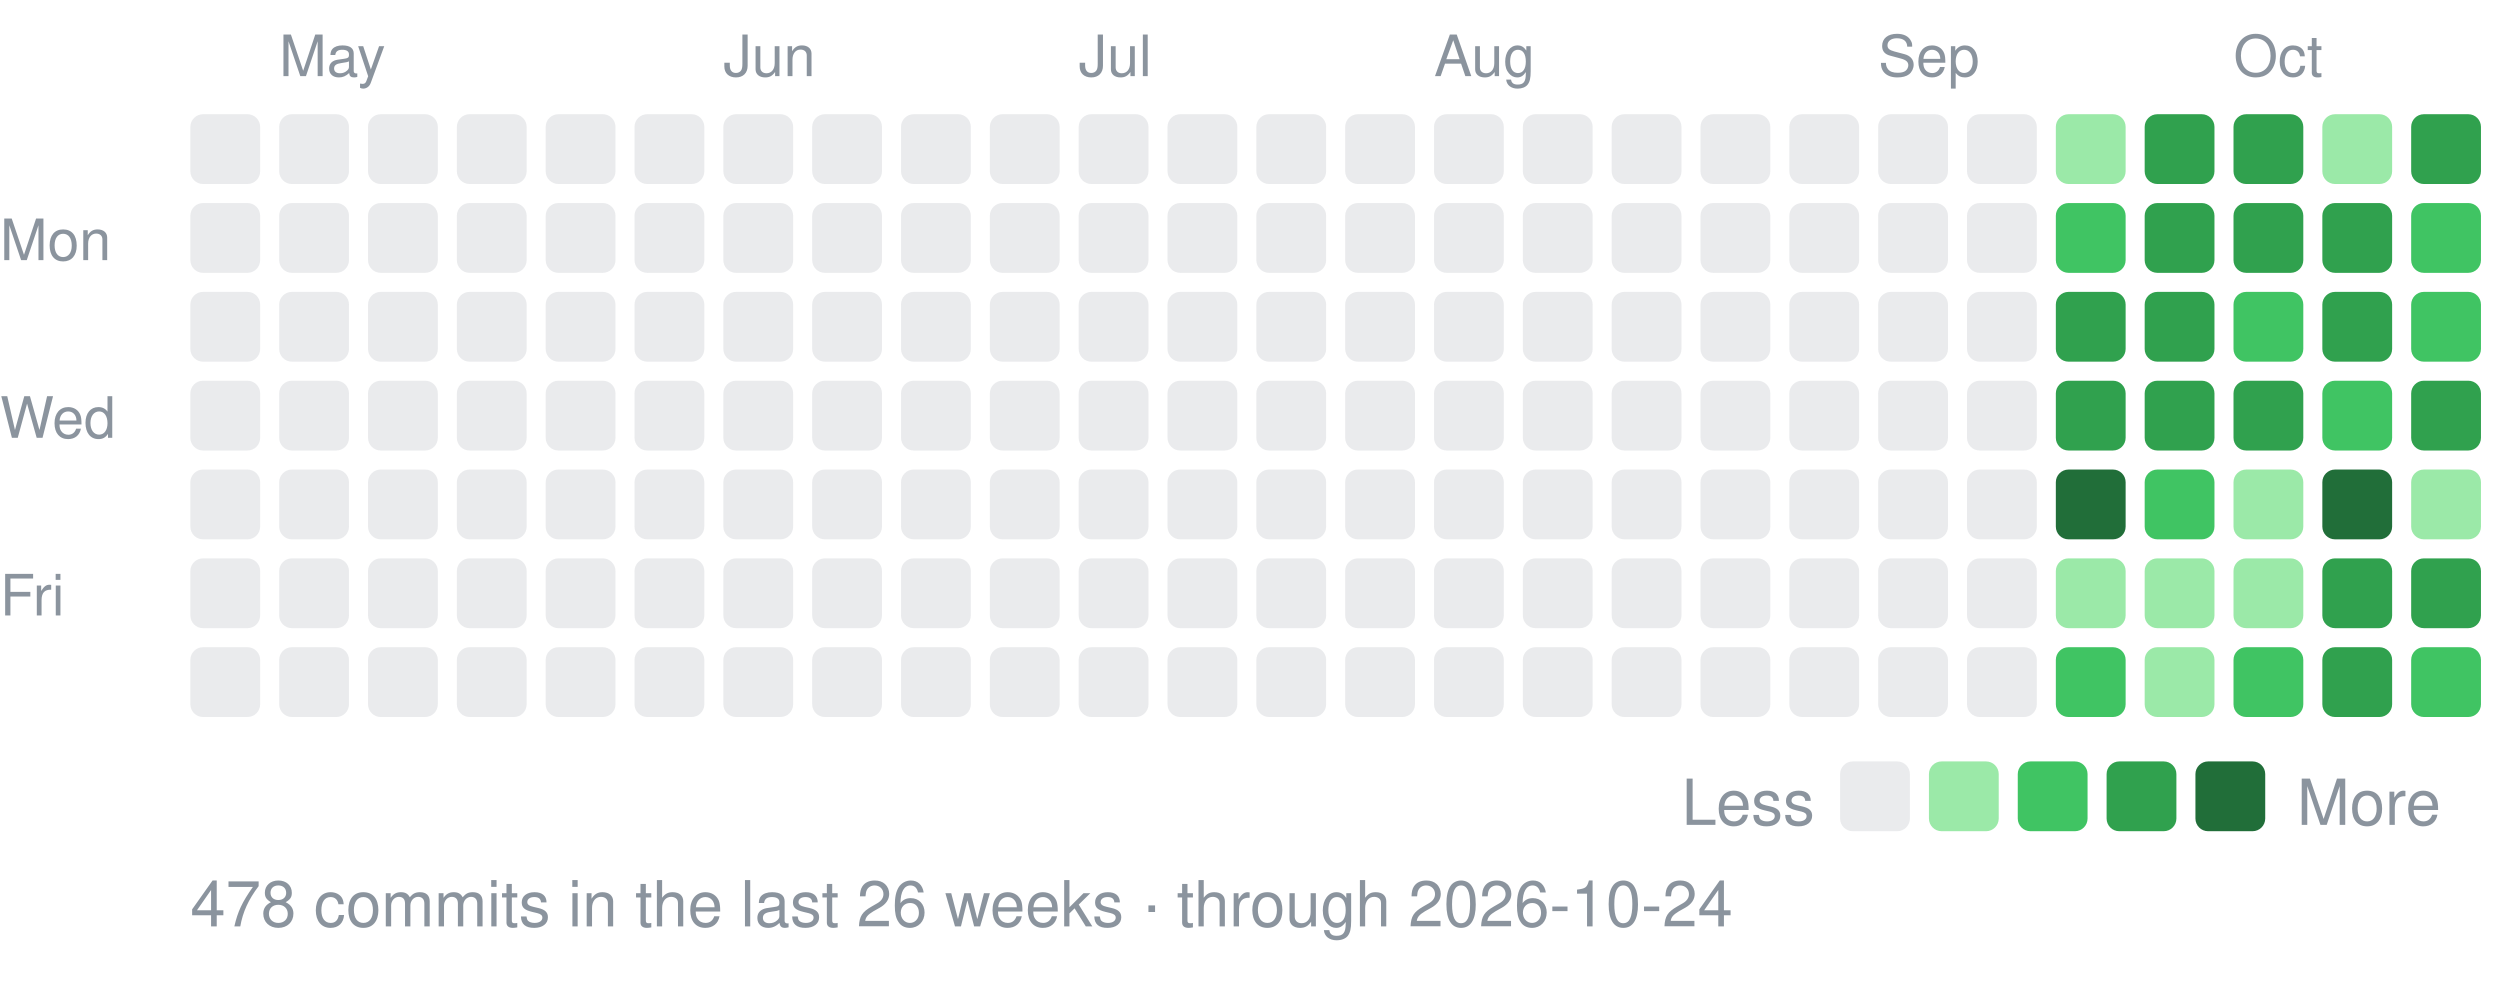
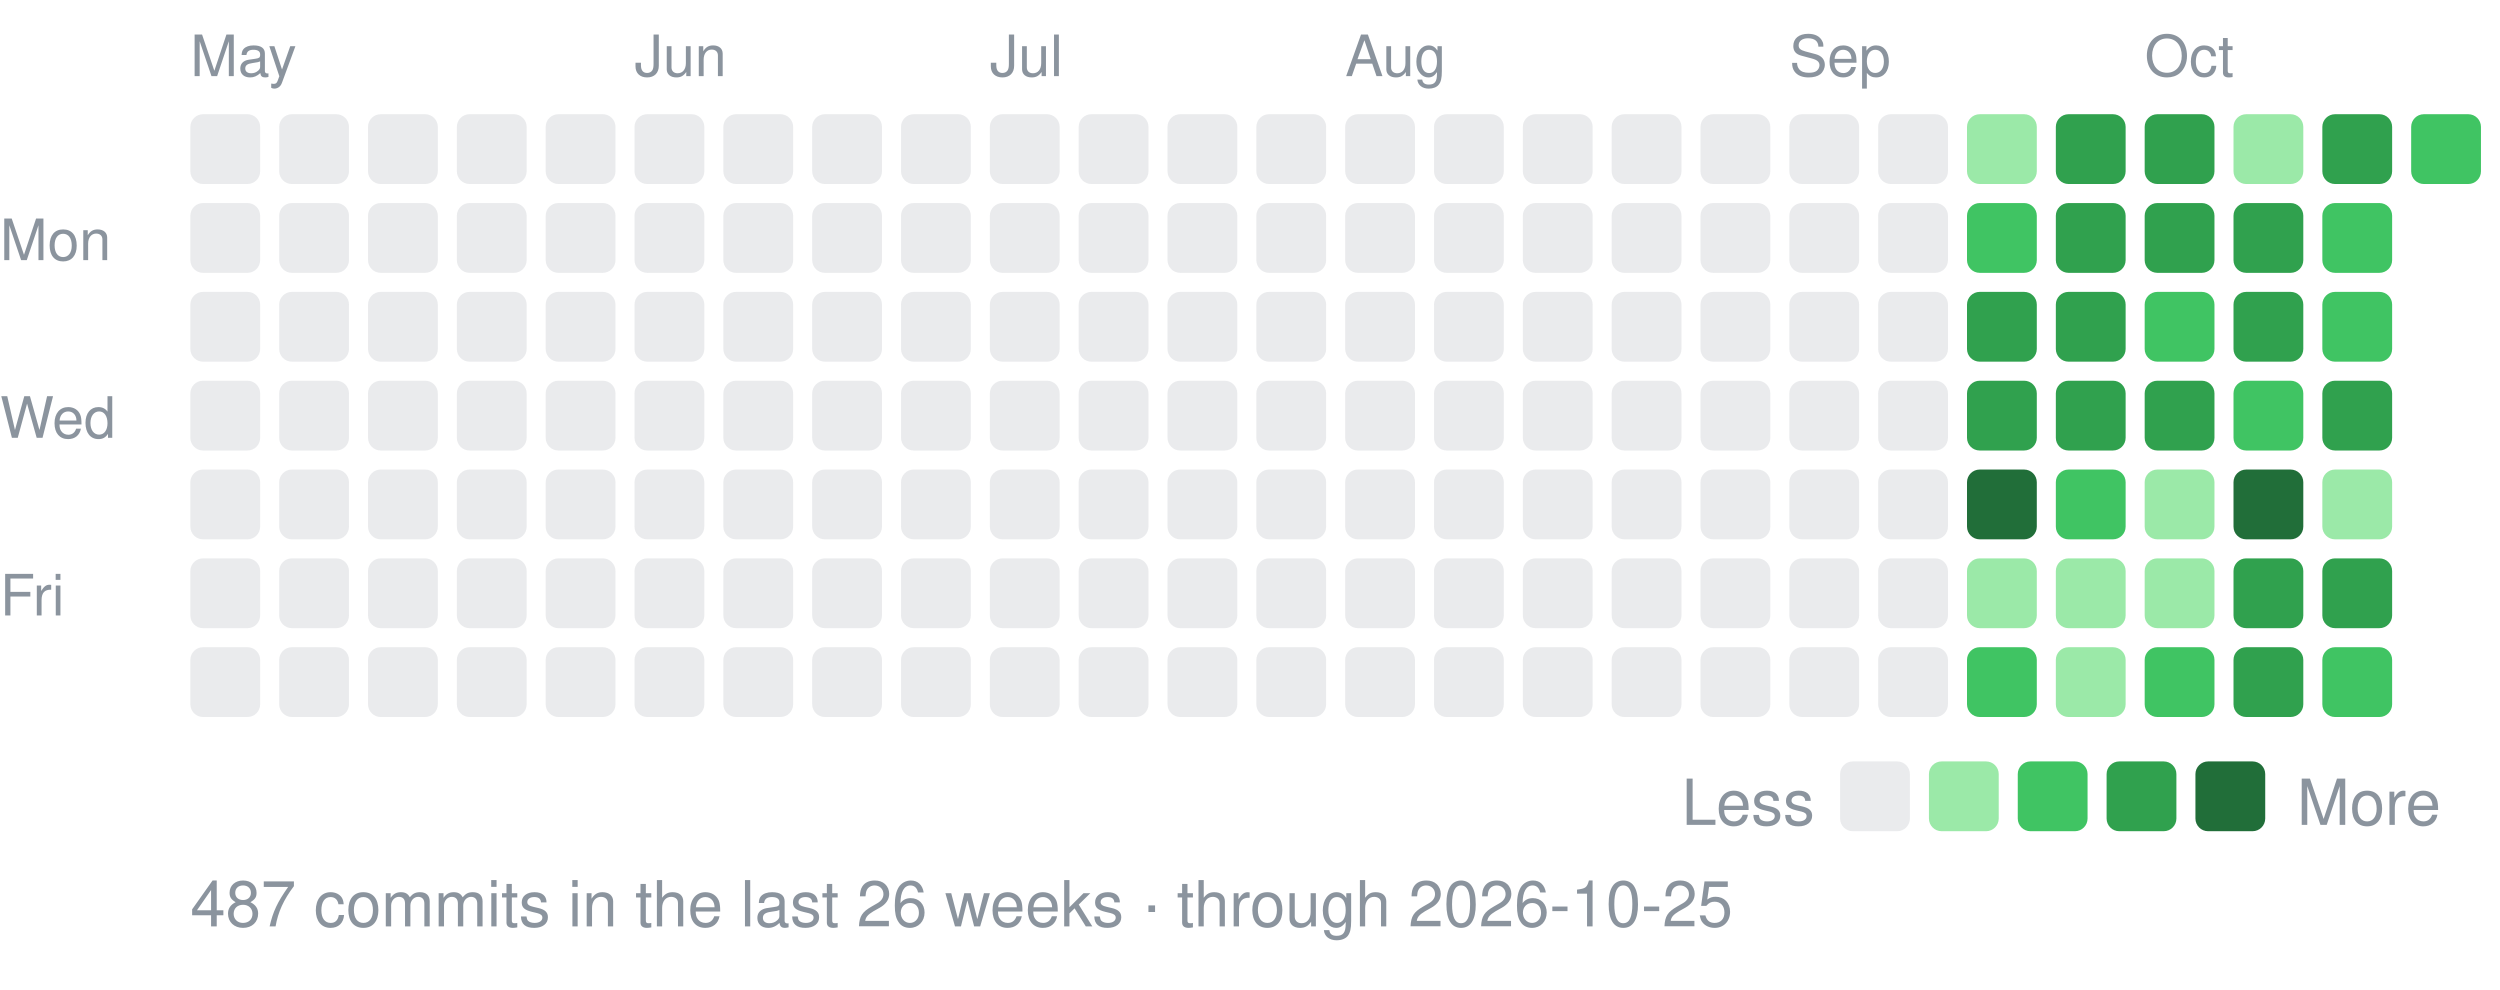
<svg xmlns="http://www.w3.org/2000/svg" width="394" height="156" viewBox="0 0 394 156" role="img">
  <g font-family="-apple-system,BlinkMacSystemFont,Segoe UI,Helvetica,Arial,PingFang SC,sans-serif" font-size="9" fill="#8b949e">
-     <text x="44" y="12">May</text>
-     <text x="114" y="12">Jun</text>
-     <text x="170" y="12">Jul</text>
-     <text x="226" y="12">Aug</text>
-     <text x="296" y="12">Sep</text>
-     <text x="352" y="12">Oct</text>
+     <text x="30" y="12">May</text>
+     <text x="100" y="12">Jun</text>
+     <text x="156" y="12">Jul</text>
+     <text x="212" y="12">Aug</text>
+     <text x="282" y="12">Sep</text>
+     <text x="338" y="12">Oct</text>
    <text x="0" y="41">Mon</text>
    <text x="0" y="69">Wed</text>
    <text x="0" y="97">Fri</text>
  </g>
  <rect x="30" y="18" width="11" height="11" rx="2" fill="rgba(139,148,158,0.18)" />
  <rect x="30" y="32" width="11" height="11" rx="2" fill="rgba(139,148,158,0.18)" />
  <rect x="30" y="46" width="11" height="11" rx="2" fill="rgba(139,148,158,0.18)" />
  <rect x="30" y="60" width="11" height="11" rx="2" fill="rgba(139,148,158,0.18)" />
  <rect x="30" y="74" width="11" height="11" rx="2" fill="rgba(139,148,158,0.18)" />
  <rect x="30" y="88" width="11" height="11" rx="2" fill="rgba(139,148,158,0.18)" />
  <rect x="30" y="102" width="11" height="11" rx="2" fill="rgba(139,148,158,0.18)" />
  <rect x="44" y="18" width="11" height="11" rx="2" fill="rgba(139,148,158,0.18)" />
  <rect x="44" y="32" width="11" height="11" rx="2" fill="rgba(139,148,158,0.18)" />
  <rect x="44" y="46" width="11" height="11" rx="2" fill="rgba(139,148,158,0.18)" />
  <rect x="44" y="60" width="11" height="11" rx="2" fill="rgba(139,148,158,0.18)" />
  <rect x="44" y="74" width="11" height="11" rx="2" fill="rgba(139,148,158,0.18)" />
  <rect x="44" y="88" width="11" height="11" rx="2" fill="rgba(139,148,158,0.18)" />
  <rect x="44" y="102" width="11" height="11" rx="2" fill="rgba(139,148,158,0.18)" />
  <rect x="58" y="18" width="11" height="11" rx="2" fill="rgba(139,148,158,0.18)" />
  <rect x="58" y="32" width="11" height="11" rx="2" fill="rgba(139,148,158,0.18)" />
  <rect x="58" y="46" width="11" height="11" rx="2" fill="rgba(139,148,158,0.18)" />
  <rect x="58" y="60" width="11" height="11" rx="2" fill="rgba(139,148,158,0.18)" />
  <rect x="58" y="74" width="11" height="11" rx="2" fill="rgba(139,148,158,0.18)" />
  <rect x="58" y="88" width="11" height="11" rx="2" fill="rgba(139,148,158,0.18)" />
  <rect x="58" y="102" width="11" height="11" rx="2" fill="rgba(139,148,158,0.18)" />
  <rect x="72" y="18" width="11" height="11" rx="2" fill="rgba(139,148,158,0.18)" />
  <rect x="72" y="32" width="11" height="11" rx="2" fill="rgba(139,148,158,0.18)" />
  <rect x="72" y="46" width="11" height="11" rx="2" fill="rgba(139,148,158,0.18)" />
  <rect x="72" y="60" width="11" height="11" rx="2" fill="rgba(139,148,158,0.18)" />
  <rect x="72" y="74" width="11" height="11" rx="2" fill="rgba(139,148,158,0.18)" />
  <rect x="72" y="88" width="11" height="11" rx="2" fill="rgba(139,148,158,0.18)" />
  <rect x="72" y="102" width="11" height="11" rx="2" fill="rgba(139,148,158,0.18)" />
  <rect x="86" y="18" width="11" height="11" rx="2" fill="rgba(139,148,158,0.18)" />
  <rect x="86" y="32" width="11" height="11" rx="2" fill="rgba(139,148,158,0.18)" />
  <rect x="86" y="46" width="11" height="11" rx="2" fill="rgba(139,148,158,0.18)" />
  <rect x="86" y="60" width="11" height="11" rx="2" fill="rgba(139,148,158,0.18)" />
  <rect x="86" y="74" width="11" height="11" rx="2" fill="rgba(139,148,158,0.18)" />
  <rect x="86" y="88" width="11" height="11" rx="2" fill="rgba(139,148,158,0.18)" />
  <rect x="86" y="102" width="11" height="11" rx="2" fill="rgba(139,148,158,0.18)" />
  <rect x="100" y="18" width="11" height="11" rx="2" fill="rgba(139,148,158,0.18)" />
  <rect x="100" y="32" width="11" height="11" rx="2" fill="rgba(139,148,158,0.18)" />
  <rect x="100" y="46" width="11" height="11" rx="2" fill="rgba(139,148,158,0.18)" />
  <rect x="100" y="60" width="11" height="11" rx="2" fill="rgba(139,148,158,0.18)" />
  <rect x="100" y="74" width="11" height="11" rx="2" fill="rgba(139,148,158,0.18)" />
  <rect x="100" y="88" width="11" height="11" rx="2" fill="rgba(139,148,158,0.18)" />
  <rect x="100" y="102" width="11" height="11" rx="2" fill="rgba(139,148,158,0.18)" />
  <rect x="114" y="18" width="11" height="11" rx="2" fill="rgba(139,148,158,0.18)" />
  <rect x="114" y="32" width="11" height="11" rx="2" fill="rgba(139,148,158,0.18)" />
  <rect x="114" y="46" width="11" height="11" rx="2" fill="rgba(139,148,158,0.18)" />
  <rect x="114" y="60" width="11" height="11" rx="2" fill="rgba(139,148,158,0.18)" />
  <rect x="114" y="74" width="11" height="11" rx="2" fill="rgba(139,148,158,0.18)" />
  <rect x="114" y="88" width="11" height="11" rx="2" fill="rgba(139,148,158,0.18)" />
  <rect x="114" y="102" width="11" height="11" rx="2" fill="rgba(139,148,158,0.18)" />
  <rect x="128" y="18" width="11" height="11" rx="2" fill="rgba(139,148,158,0.18)" />
  <rect x="128" y="32" width="11" height="11" rx="2" fill="rgba(139,148,158,0.18)" />
  <rect x="128" y="46" width="11" height="11" rx="2" fill="rgba(139,148,158,0.18)" />
  <rect x="128" y="60" width="11" height="11" rx="2" fill="rgba(139,148,158,0.18)" />
  <rect x="128" y="74" width="11" height="11" rx="2" fill="rgba(139,148,158,0.18)" />
  <rect x="128" y="88" width="11" height="11" rx="2" fill="rgba(139,148,158,0.18)" />
  <rect x="128" y="102" width="11" height="11" rx="2" fill="rgba(139,148,158,0.18)" />
  <rect x="142" y="18" width="11" height="11" rx="2" fill="rgba(139,148,158,0.18)" />
  <rect x="142" y="32" width="11" height="11" rx="2" fill="rgba(139,148,158,0.18)" />
  <rect x="142" y="46" width="11" height="11" rx="2" fill="rgba(139,148,158,0.18)" />
  <rect x="142" y="60" width="11" height="11" rx="2" fill="rgba(139,148,158,0.18)" />
  <rect x="142" y="74" width="11" height="11" rx="2" fill="rgba(139,148,158,0.18)" />
  <rect x="142" y="88" width="11" height="11" rx="2" fill="rgba(139,148,158,0.18)" />
  <rect x="142" y="102" width="11" height="11" rx="2" fill="rgba(139,148,158,0.18)" />
  <rect x="156" y="18" width="11" height="11" rx="2" fill="rgba(139,148,158,0.18)" />
  <rect x="156" y="32" width="11" height="11" rx="2" fill="rgba(139,148,158,0.18)" />
  <rect x="156" y="46" width="11" height="11" rx="2" fill="rgba(139,148,158,0.18)" />
  <rect x="156" y="60" width="11" height="11" rx="2" fill="rgba(139,148,158,0.18)" />
  <rect x="156" y="74" width="11" height="11" rx="2" fill="rgba(139,148,158,0.18)" />
  <rect x="156" y="88" width="11" height="11" rx="2" fill="rgba(139,148,158,0.18)" />
  <rect x="156" y="102" width="11" height="11" rx="2" fill="rgba(139,148,158,0.18)" />
  <rect x="170" y="18" width="11" height="11" rx="2" fill="rgba(139,148,158,0.18)" />
  <rect x="170" y="32" width="11" height="11" rx="2" fill="rgba(139,148,158,0.18)" />
  <rect x="170" y="46" width="11" height="11" rx="2" fill="rgba(139,148,158,0.18)" />
  <rect x="170" y="60" width="11" height="11" rx="2" fill="rgba(139,148,158,0.18)" />
  <rect x="170" y="74" width="11" height="11" rx="2" fill="rgba(139,148,158,0.18)" />
  <rect x="170" y="88" width="11" height="11" rx="2" fill="rgba(139,148,158,0.18)" />
  <rect x="170" y="102" width="11" height="11" rx="2" fill="rgba(139,148,158,0.18)" />
  <rect x="184" y="18" width="11" height="11" rx="2" fill="rgba(139,148,158,0.18)" />
  <rect x="184" y="32" width="11" height="11" rx="2" fill="rgba(139,148,158,0.18)" />
  <rect x="184" y="46" width="11" height="11" rx="2" fill="rgba(139,148,158,0.18)" />
  <rect x="184" y="60" width="11" height="11" rx="2" fill="rgba(139,148,158,0.18)" />
  <rect x="184" y="74" width="11" height="11" rx="2" fill="rgba(139,148,158,0.18)" />
  <rect x="184" y="88" width="11" height="11" rx="2" fill="rgba(139,148,158,0.18)" />
  <rect x="184" y="102" width="11" height="11" rx="2" fill="rgba(139,148,158,0.18)" />
  <rect x="198" y="18" width="11" height="11" rx="2" fill="rgba(139,148,158,0.18)" />
  <rect x="198" y="32" width="11" height="11" rx="2" fill="rgba(139,148,158,0.18)" />
  <rect x="198" y="46" width="11" height="11" rx="2" fill="rgba(139,148,158,0.18)" />
  <rect x="198" y="60" width="11" height="11" rx="2" fill="rgba(139,148,158,0.18)" />
  <rect x="198" y="74" width="11" height="11" rx="2" fill="rgba(139,148,158,0.18)" />
  <rect x="198" y="88" width="11" height="11" rx="2" fill="rgba(139,148,158,0.18)" />
  <rect x="198" y="102" width="11" height="11" rx="2" fill="rgba(139,148,158,0.18)" />
  <rect x="212" y="18" width="11" height="11" rx="2" fill="rgba(139,148,158,0.18)" />
  <rect x="212" y="32" width="11" height="11" rx="2" fill="rgba(139,148,158,0.18)" />
  <rect x="212" y="46" width="11" height="11" rx="2" fill="rgba(139,148,158,0.18)" />
  <rect x="212" y="60" width="11" height="11" rx="2" fill="rgba(139,148,158,0.18)" />
  <rect x="212" y="74" width="11" height="11" rx="2" fill="rgba(139,148,158,0.18)" />
  <rect x="212" y="88" width="11" height="11" rx="2" fill="rgba(139,148,158,0.18)" />
  <rect x="212" y="102" width="11" height="11" rx="2" fill="rgba(139,148,158,0.18)" />
  <rect x="226" y="18" width="11" height="11" rx="2" fill="rgba(139,148,158,0.18)" />
  <rect x="226" y="32" width="11" height="11" rx="2" fill="rgba(139,148,158,0.18)" />
  <rect x="226" y="46" width="11" height="11" rx="2" fill="rgba(139,148,158,0.18)" />
  <rect x="226" y="60" width="11" height="11" rx="2" fill="rgba(139,148,158,0.18)" />
  <rect x="226" y="74" width="11" height="11" rx="2" fill="rgba(139,148,158,0.18)" />
  <rect x="226" y="88" width="11" height="11" rx="2" fill="rgba(139,148,158,0.18)" />
  <rect x="226" y="102" width="11" height="11" rx="2" fill="rgba(139,148,158,0.18)" />
  <rect x="240" y="18" width="11" height="11" rx="2" fill="rgba(139,148,158,0.18)" />
  <rect x="240" y="32" width="11" height="11" rx="2" fill="rgba(139,148,158,0.18)" />
  <rect x="240" y="46" width="11" height="11" rx="2" fill="rgba(139,148,158,0.18)" />
  <rect x="240" y="60" width="11" height="11" rx="2" fill="rgba(139,148,158,0.18)" />
  <rect x="240" y="74" width="11" height="11" rx="2" fill="rgba(139,148,158,0.18)" />
  <rect x="240" y="88" width="11" height="11" rx="2" fill="rgba(139,148,158,0.18)" />
  <rect x="240" y="102" width="11" height="11" rx="2" fill="rgba(139,148,158,0.18)" />
  <rect x="254" y="18" width="11" height="11" rx="2" fill="rgba(139,148,158,0.18)" />
  <rect x="254" y="32" width="11" height="11" rx="2" fill="rgba(139,148,158,0.18)" />
  <rect x="254" y="46" width="11" height="11" rx="2" fill="rgba(139,148,158,0.18)" />
  <rect x="254" y="60" width="11" height="11" rx="2" fill="rgba(139,148,158,0.18)" />
  <rect x="254" y="74" width="11" height="11" rx="2" fill="rgba(139,148,158,0.18)" />
  <rect x="254" y="88" width="11" height="11" rx="2" fill="rgba(139,148,158,0.18)" />
  <rect x="254" y="102" width="11" height="11" rx="2" fill="rgba(139,148,158,0.18)" />
  <rect x="268" y="18" width="11" height="11" rx="2" fill="rgba(139,148,158,0.18)" />
  <rect x="268" y="32" width="11" height="11" rx="2" fill="rgba(139,148,158,0.18)" />
  <rect x="268" y="46" width="11" height="11" rx="2" fill="rgba(139,148,158,0.18)" />
  <rect x="268" y="60" width="11" height="11" rx="2" fill="rgba(139,148,158,0.18)" />
  <rect x="268" y="74" width="11" height="11" rx="2" fill="rgba(139,148,158,0.18)" />
  <rect x="268" y="88" width="11" height="11" rx="2" fill="rgba(139,148,158,0.18)" />
  <rect x="268" y="102" width="11" height="11" rx="2" fill="rgba(139,148,158,0.18)" />
  <rect x="282" y="18" width="11" height="11" rx="2" fill="rgba(139,148,158,0.18)" />
  <rect x="282" y="32" width="11" height="11" rx="2" fill="rgba(139,148,158,0.18)" />
  <rect x="282" y="46" width="11" height="11" rx="2" fill="rgba(139,148,158,0.18)" />
  <rect x="282" y="60" width="11" height="11" rx="2" fill="rgba(139,148,158,0.18)" />
  <rect x="282" y="74" width="11" height="11" rx="2" fill="rgba(139,148,158,0.18)" />
  <rect x="282" y="88" width="11" height="11" rx="2" fill="rgba(139,148,158,0.18)" />
  <rect x="282" y="102" width="11" height="11" rx="2" fill="rgba(139,148,158,0.18)" />
  <rect x="296" y="18" width="11" height="11" rx="2" fill="rgba(139,148,158,0.18)" />
  <rect x="296" y="32" width="11" height="11" rx="2" fill="rgba(139,148,158,0.18)" />
  <rect x="296" y="46" width="11" height="11" rx="2" fill="rgba(139,148,158,0.18)" />
  <rect x="296" y="60" width="11" height="11" rx="2" fill="rgba(139,148,158,0.18)" />
  <rect x="296" y="74" width="11" height="11" rx="2" fill="rgba(139,148,158,0.18)" />
  <rect x="296" y="88" width="11" height="11" rx="2" fill="rgba(139,148,158,0.18)" />
  <rect x="296" y="102" width="11" height="11" rx="2" fill="rgba(139,148,158,0.18)" />
-   <rect x="310" y="18" width="11" height="11" rx="2" fill="rgba(139,148,158,0.18)" />
-   <rect x="310" y="32" width="11" height="11" rx="2" fill="rgba(139,148,158,0.18)" />
-   <rect x="310" y="46" width="11" height="11" rx="2" fill="rgba(139,148,158,0.18)" />
-   <rect x="310" y="60" width="11" height="11" rx="2" fill="rgba(139,148,158,0.18)" />
-   <rect x="310" y="74" width="11" height="11" rx="2" fill="rgba(139,148,158,0.18)" />
-   <rect x="310" y="88" width="11" height="11" rx="2" fill="rgba(139,148,158,0.18)" />
-   <rect x="310" y="102" width="11" height="11" rx="2" fill="rgba(139,148,158,0.18)" />
-   <rect x="324" y="18" width="11" height="11" rx="2" fill="#9be9a8" />
-   <rect x="324" y="32" width="11" height="11" rx="2" fill="#40c463" />
+   <rect x="310" y="18" width="11" height="11" rx="2" fill="#9be9a8" />
+   <rect x="310" y="32" width="11" height="11" rx="2" fill="#40c463" />
+   <rect x="310" y="46" width="11" height="11" rx="2" fill="#30a14e" />
+   <rect x="310" y="60" width="11" height="11" rx="2" fill="#30a14e" />
+   <rect x="310" y="74" width="11" height="11" rx="2" fill="#216e39" />
+   <rect x="310" y="88" width="11" height="11" rx="2" fill="#9be9a8" />
+   <rect x="310" y="102" width="11" height="11" rx="2" fill="#40c463" />
+   <rect x="324" y="18" width="11" height="11" rx="2" fill="#30a14e" />
+   <rect x="324" y="32" width="11" height="11" rx="2" fill="#30a14e" />
  <rect x="324" y="46" width="11" height="11" rx="2" fill="#30a14e" />
  <rect x="324" y="60" width="11" height="11" rx="2" fill="#30a14e" />
-   <rect x="324" y="74" width="11" height="11" rx="2" fill="#216e39" />
+   <rect x="324" y="74" width="11" height="11" rx="2" fill="#40c463" />
  <rect x="324" y="88" width="11" height="11" rx="2" fill="#9be9a8" />
-   <rect x="324" y="102" width="11" height="11" rx="2" fill="#40c463" />
+   <rect x="324" y="102" width="11" height="11" rx="2" fill="#9be9a8" />
  <rect x="338" y="18" width="11" height="11" rx="2" fill="#30a14e" />
  <rect x="338" y="32" width="11" height="11" rx="2" fill="#30a14e" />
-   <rect x="338" y="46" width="11" height="11" rx="2" fill="#30a14e" />
+   <rect x="338" y="46" width="11" height="11" rx="2" fill="#40c463" />
  <rect x="338" y="60" width="11" height="11" rx="2" fill="#30a14e" />
-   <rect x="338" y="74" width="11" height="11" rx="2" fill="#40c463" />
+   <rect x="338" y="74" width="11" height="11" rx="2" fill="#9be9a8" />
  <rect x="338" y="88" width="11" height="11" rx="2" fill="#9be9a8" />
-   <rect x="338" y="102" width="11" height="11" rx="2" fill="#9be9a8" />
-   <rect x="352" y="18" width="11" height="11" rx="2" fill="#30a14e" />
+   <rect x="338" y="102" width="11" height="11" rx="2" fill="#40c463" />
+   <rect x="352" y="18" width="11" height="11" rx="2" fill="#9be9a8" />
  <rect x="352" y="32" width="11" height="11" rx="2" fill="#30a14e" />
-   <rect x="352" y="46" width="11" height="11" rx="2" fill="#40c463" />
-   <rect x="352" y="60" width="11" height="11" rx="2" fill="#30a14e" />
-   <rect x="352" y="74" width="11" height="11" rx="2" fill="#9be9a8" />
-   <rect x="352" y="88" width="11" height="11" rx="2" fill="#9be9a8" />
-   <rect x="352" y="102" width="11" height="11" rx="2" fill="#40c463" />
-   <rect x="366" y="18" width="11" height="11" rx="2" fill="#9be9a8" />
-   <rect x="366" y="32" width="11" height="11" rx="2" fill="#30a14e" />
-   <rect x="366" y="46" width="11" height="11" rx="2" fill="#30a14e" />
-   <rect x="366" y="60" width="11" height="11" rx="2" fill="#40c463" />
-   <rect x="366" y="74" width="11" height="11" rx="2" fill="#216e39" />
+   <rect x="352" y="46" width="11" height="11" rx="2" fill="#30a14e" />
+   <rect x="352" y="60" width="11" height="11" rx="2" fill="#40c463" />
+   <rect x="352" y="74" width="11" height="11" rx="2" fill="#216e39" />
+   <rect x="352" y="88" width="11" height="11" rx="2" fill="#30a14e" />
+   <rect x="352" y="102" width="11" height="11" rx="2" fill="#30a14e" />
+   <rect x="366" y="18" width="11" height="11" rx="2" fill="#30a14e" />
+   <rect x="366" y="32" width="11" height="11" rx="2" fill="#40c463" />
+   <rect x="366" y="46" width="11" height="11" rx="2" fill="#40c463" />
+   <rect x="366" y="60" width="11" height="11" rx="2" fill="#30a14e" />
+   <rect x="366" y="74" width="11" height="11" rx="2" fill="#9be9a8" />
  <rect x="366" y="88" width="11" height="11" rx="2" fill="#30a14e" />
-   <rect x="366" y="102" width="11" height="11" rx="2" fill="#30a14e" />
-   <rect x="380" y="18" width="11" height="11" rx="2" fill="#30a14e" />
-   <rect x="380" y="32" width="11" height="11" rx="2" fill="#40c463" />
-   <rect x="380" y="46" width="11" height="11" rx="2" fill="#40c463" />
-   <rect x="380" y="60" width="11" height="11" rx="2" fill="#30a14e" />
-   <rect x="380" y="74" width="11" height="11" rx="2" fill="#9be9a8" />
-   <rect x="380" y="88" width="11" height="11" rx="2" fill="#30a14e" />
-   <rect x="380" y="102" width="11" height="11" rx="2" fill="#40c463" />
+   <rect x="366" y="102" width="11" height="11" rx="2" fill="#40c463" />
+   <rect x="380" y="18" width="11" height="11" rx="2" fill="#40c463" />
  <g font-family="-apple-system,BlinkMacSystemFont,Segoe UI,Helvetica,Arial,PingFang SC,sans-serif" font-size="10" fill="#8b949e">
-     <text x="30" y="146">478 commits in the last 26 weeks · through 2026-10-24</text>
+     <text x="30" y="146">487 commits in the last 26 weeks · through 2026-10-25</text>
    <text x="286" y="130" text-anchor="end">Less</text>
    <rect x="290" y="120" width="11" height="11" rx="2" fill="rgba(139,148,158,0.18)" />
    <rect x="304" y="120" width="11" height="11" rx="2" fill="#9be9a8" />
    <rect x="318" y="120" width="11" height="11" rx="2" fill="#40c463" />
    <rect x="332" y="120" width="11" height="11" rx="2" fill="#30a14e" />
    <rect x="346" y="120" width="11" height="11" rx="2" fill="#216e39" />
    <text x="362" y="130">More</text>
  </g>
</svg>
